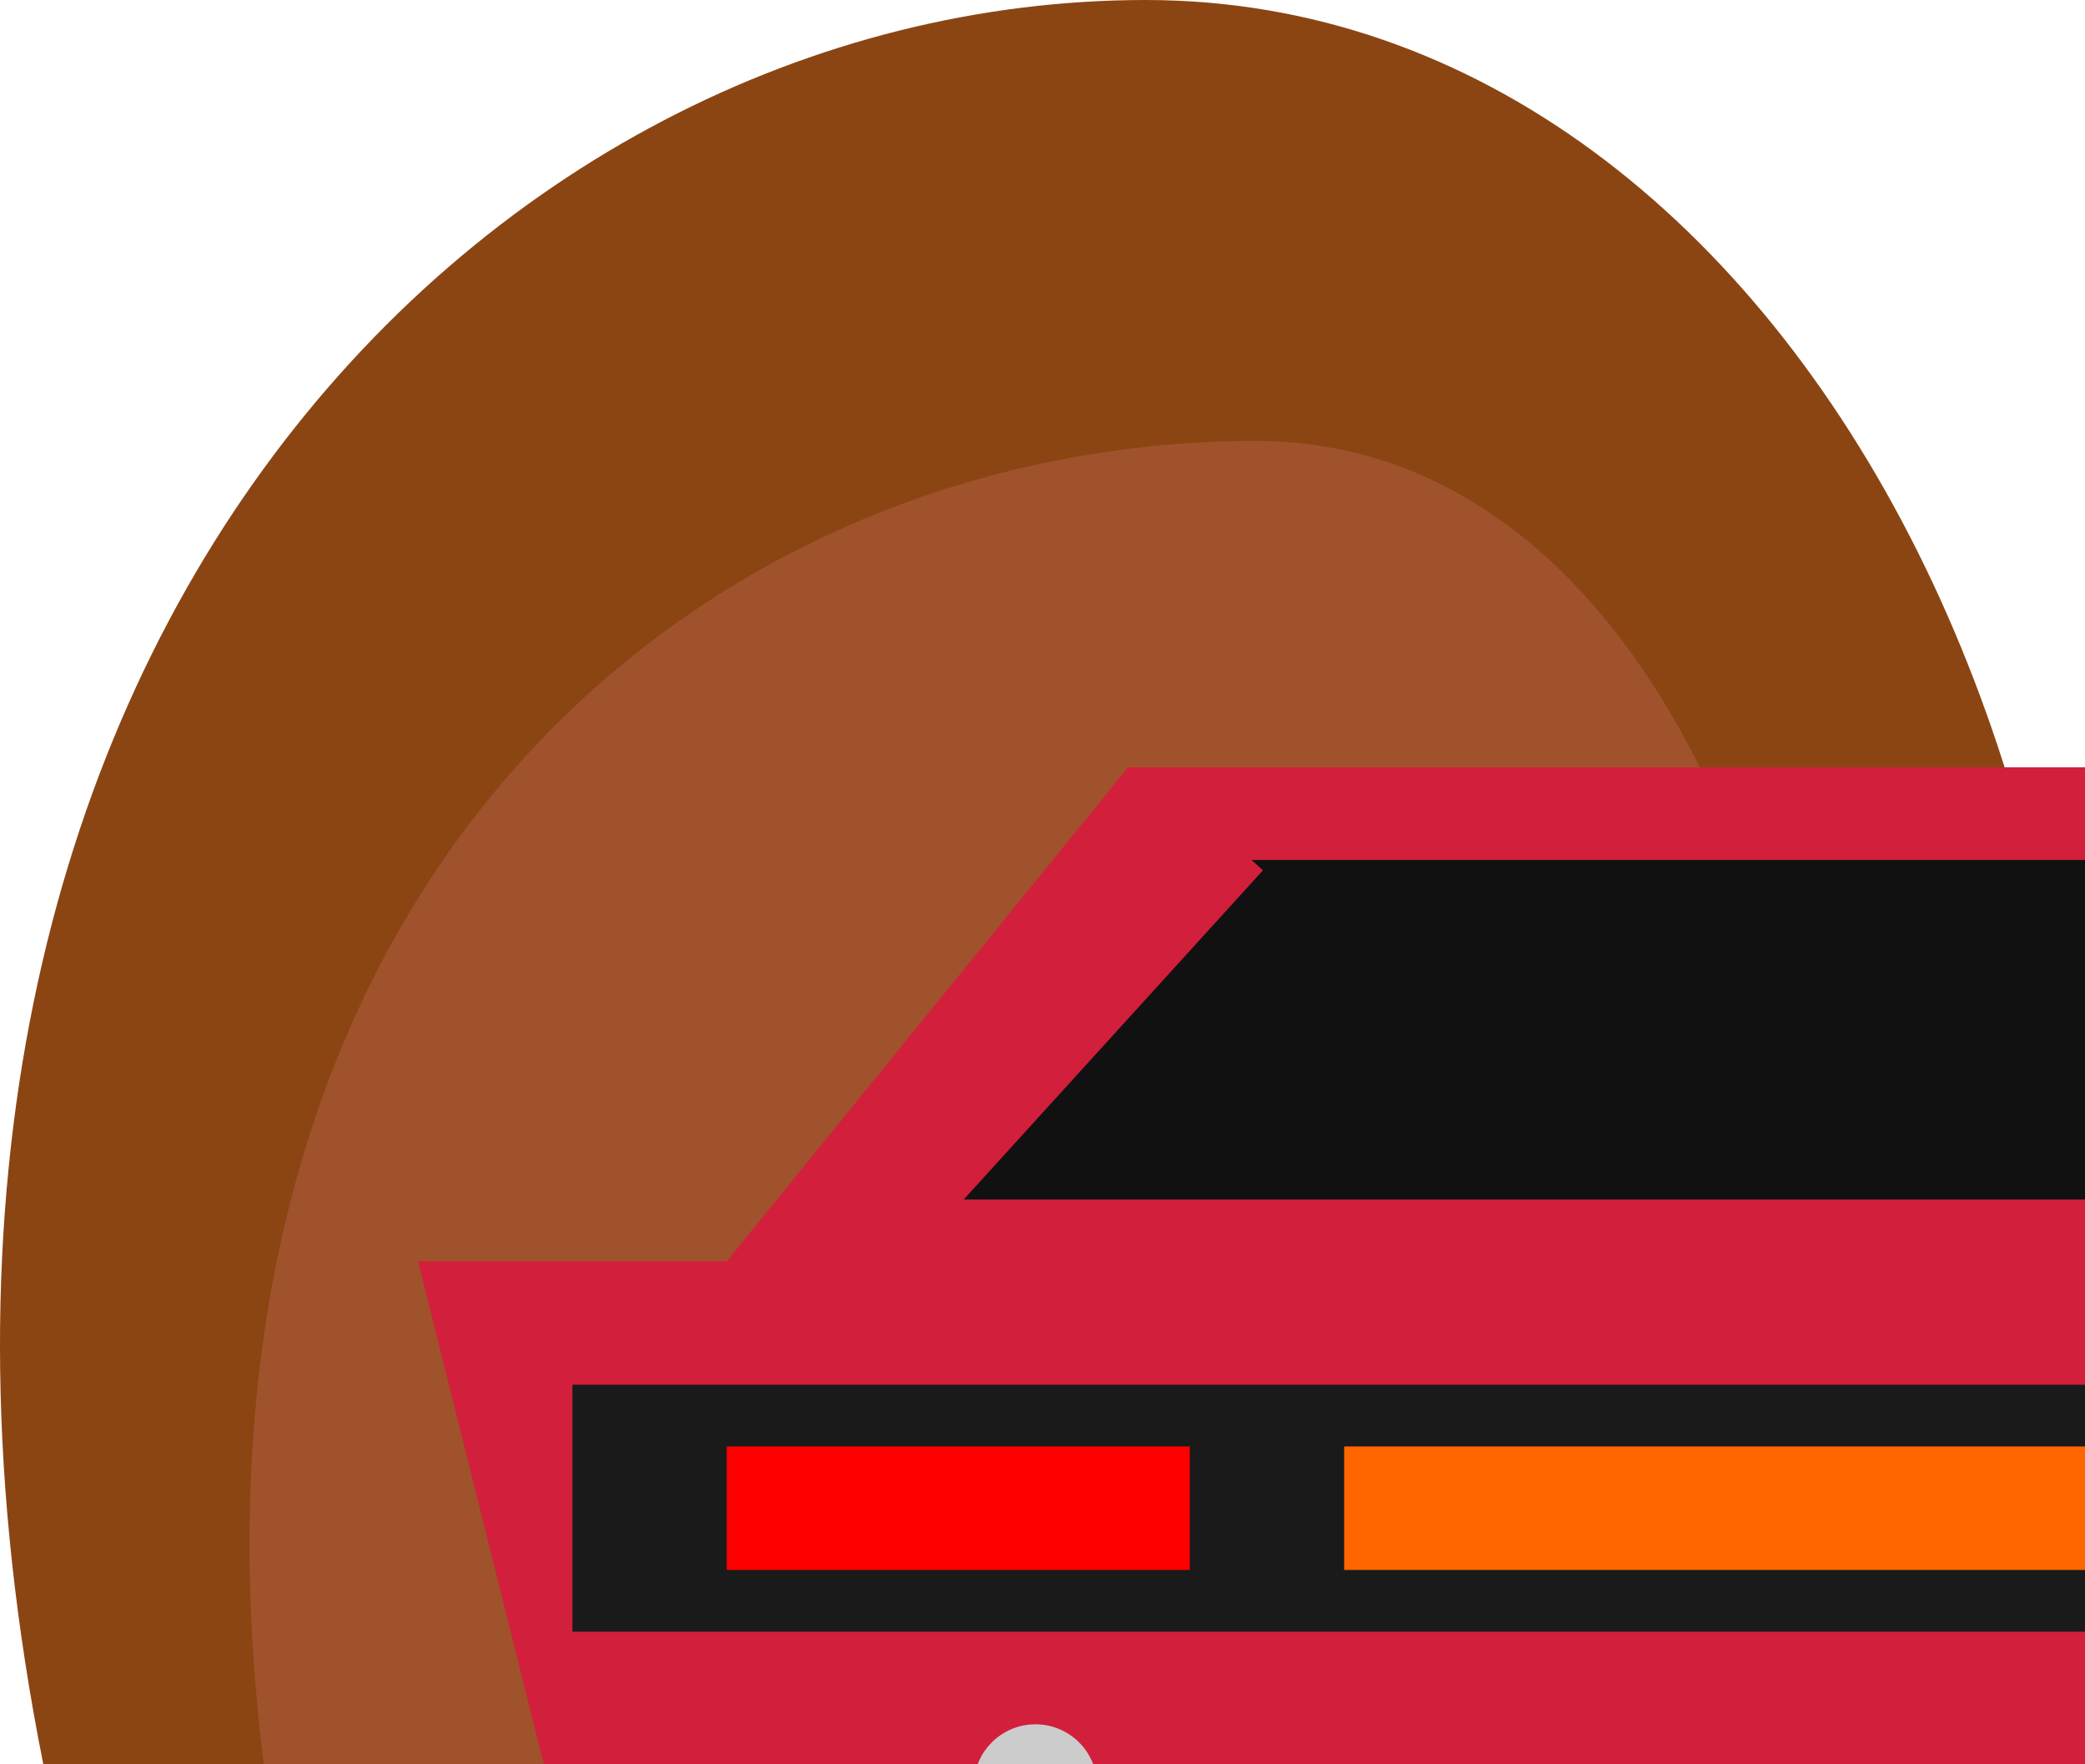
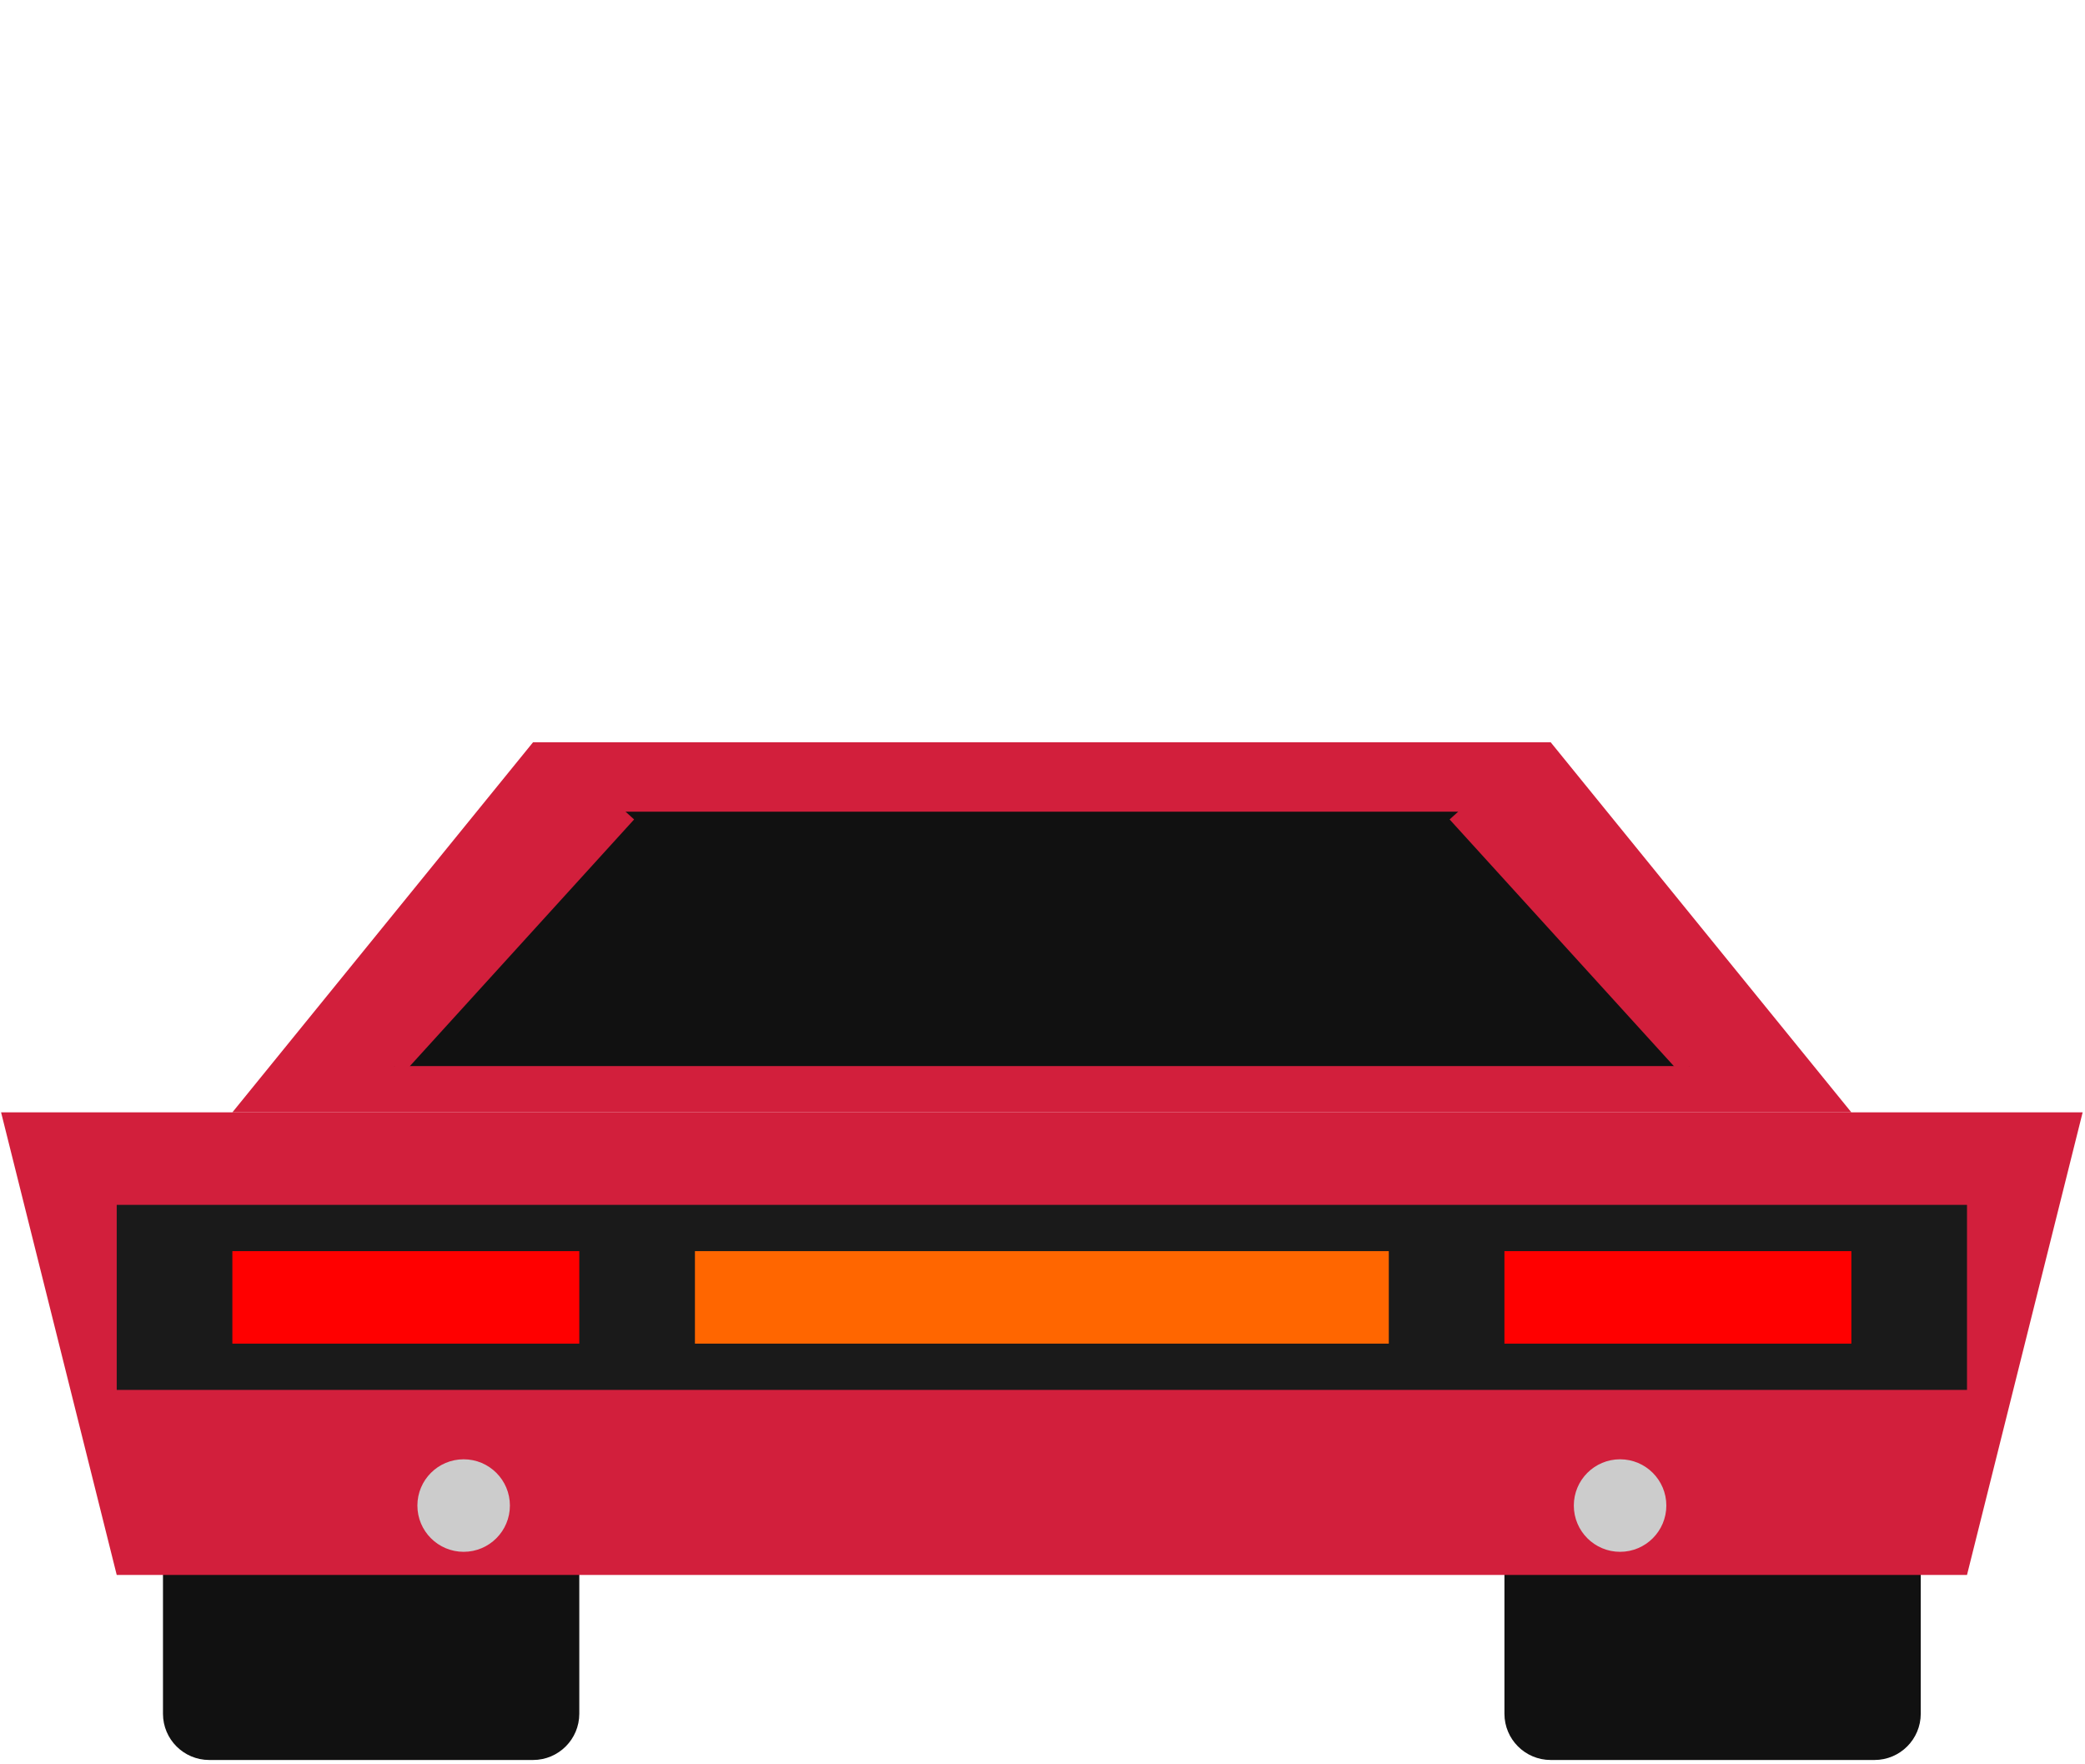
<svg xmlns="http://www.w3.org/2000/svg" viewBox="0 0 94.563 80" width="94.563" height="80" version="1.1" id="svg146">
  <defs id="defs20">
    <g id="ferrari">
      <rect x="-38" y="12" width="18" height="14" rx="2" fill="#111111" id="rect4" />
      <rect x="20" y="12" width="18" height="14" rx="2" fill="#111111" id="rect5" />
      <path d="M -45,-2 H 45 L 40,18 H -40 Z" fill="#d21f3c" id="path5" />
      <rect x="-40" y="2" width="80" height="8" fill="#1a1a1a" id="rect6" />
      <rect x="-35" y="4" width="15" height="4" fill="#ff0000" id="rect7" />
      <rect x="20" y="4" width="15" height="4" fill="#ff0000" id="rect8" />
      <rect x="-15" y="4" width="30" height="4" fill="#ff6600" id="rect9" />
      <circle cx="-25" cy="15" r="2" fill="#cccccc" id="circle9" />
      <circle cx="25" cy="15" r="2" fill="#cccccc" id="circle10" />
      <path d="M -22,-18 H 22 L 35,-2 H -35 Z" fill="#d21f3c" id="path10" />
      <path d="M -18,-15 H 18 L 28,-4 H -28 Z" fill="#111111" id="path11" />
      <line x1="-18" y1="-15" x2="-28" y2="-4" stroke="#d21f3c" stroke-width="1" id="line11" />
      <line x1="18" y1="-15" x2="28" y2="-4" stroke="#d21f3c" stroke-width="1" id="line12" />
    </g>
  </defs>
-   <g transform="translate(41.96152,80)" id="g108">
-     <path d="m -40,0 c -10,-50 20,-80 50,-80 30,0 50,40 40,80 z" fill="#8b4513" id="path107" />
-     <path d="m -30,0 c -5,-40 20,-60 45,-60 20,0 30,30 25,60 z" fill="#a0522d" id="path108" />
-   </g>
-   <g transform="matrix(1.4,0,0,1.4,81.96152,60)" id="g143">
+   <g transform="matrix(1.048971,0,0,1.048971,47.25267,52.54482)" id="g143">
    <use href="#ferrari" id="use142" />
  </g>
</svg>
